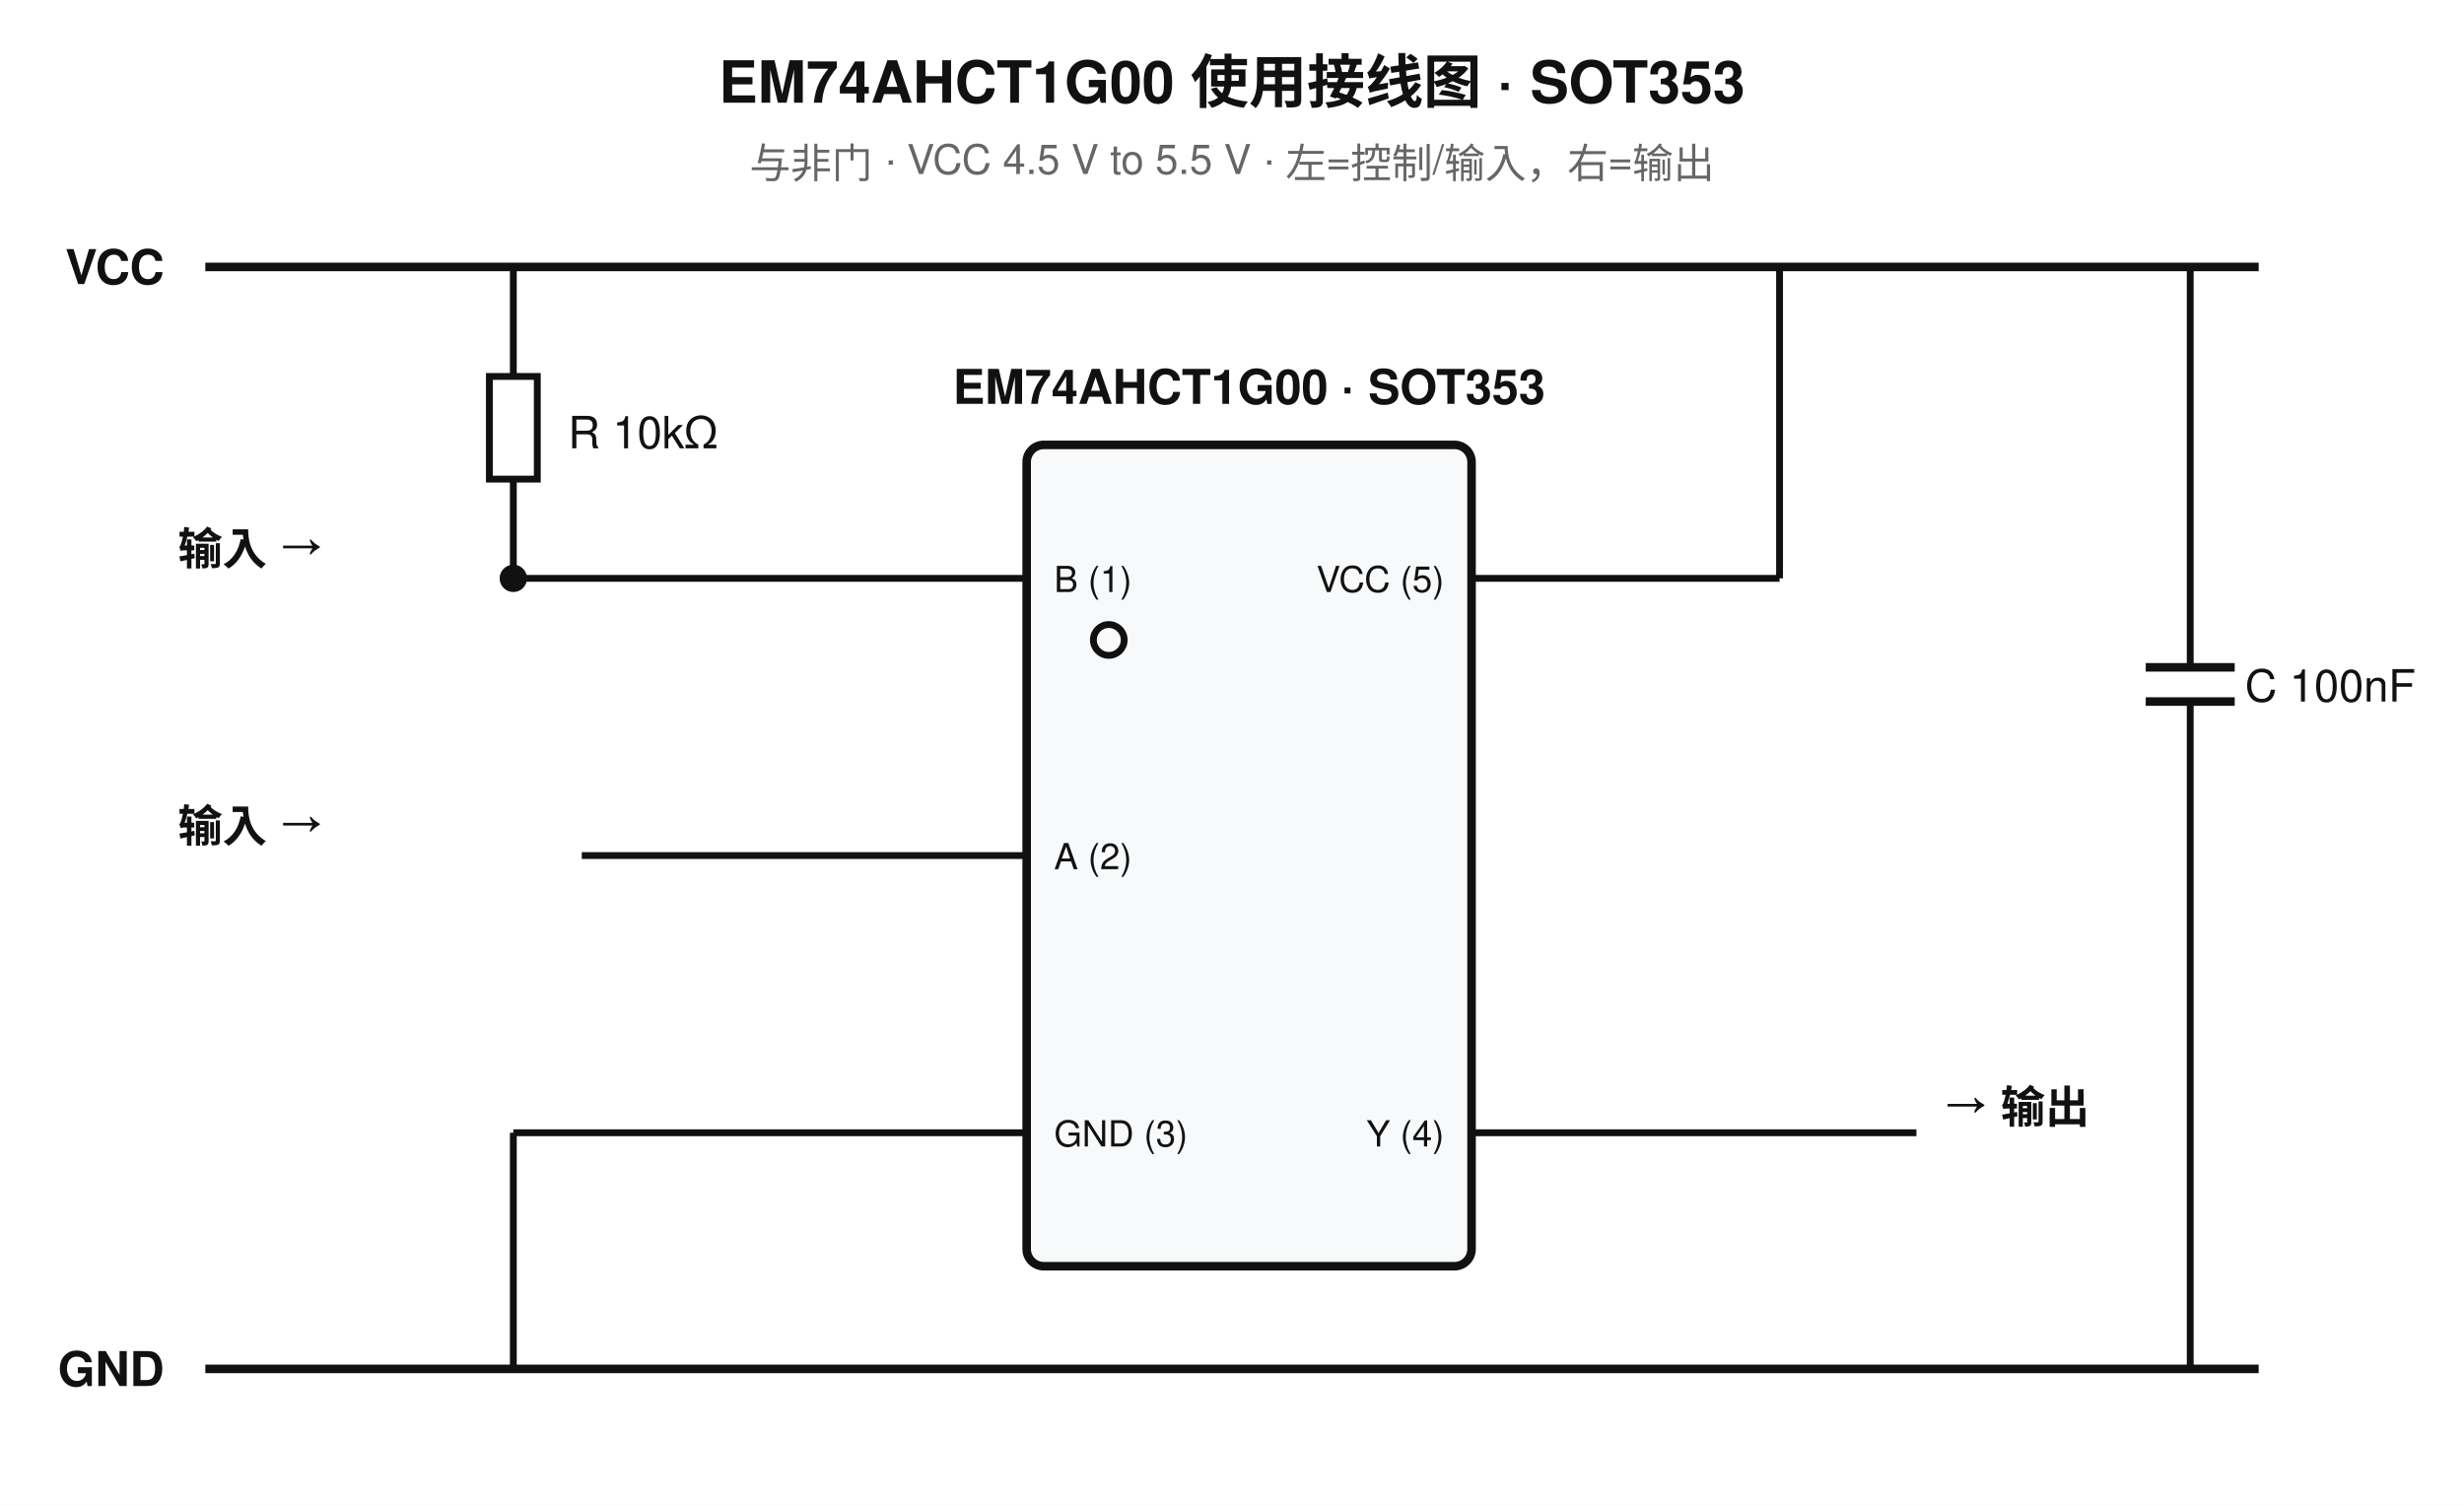
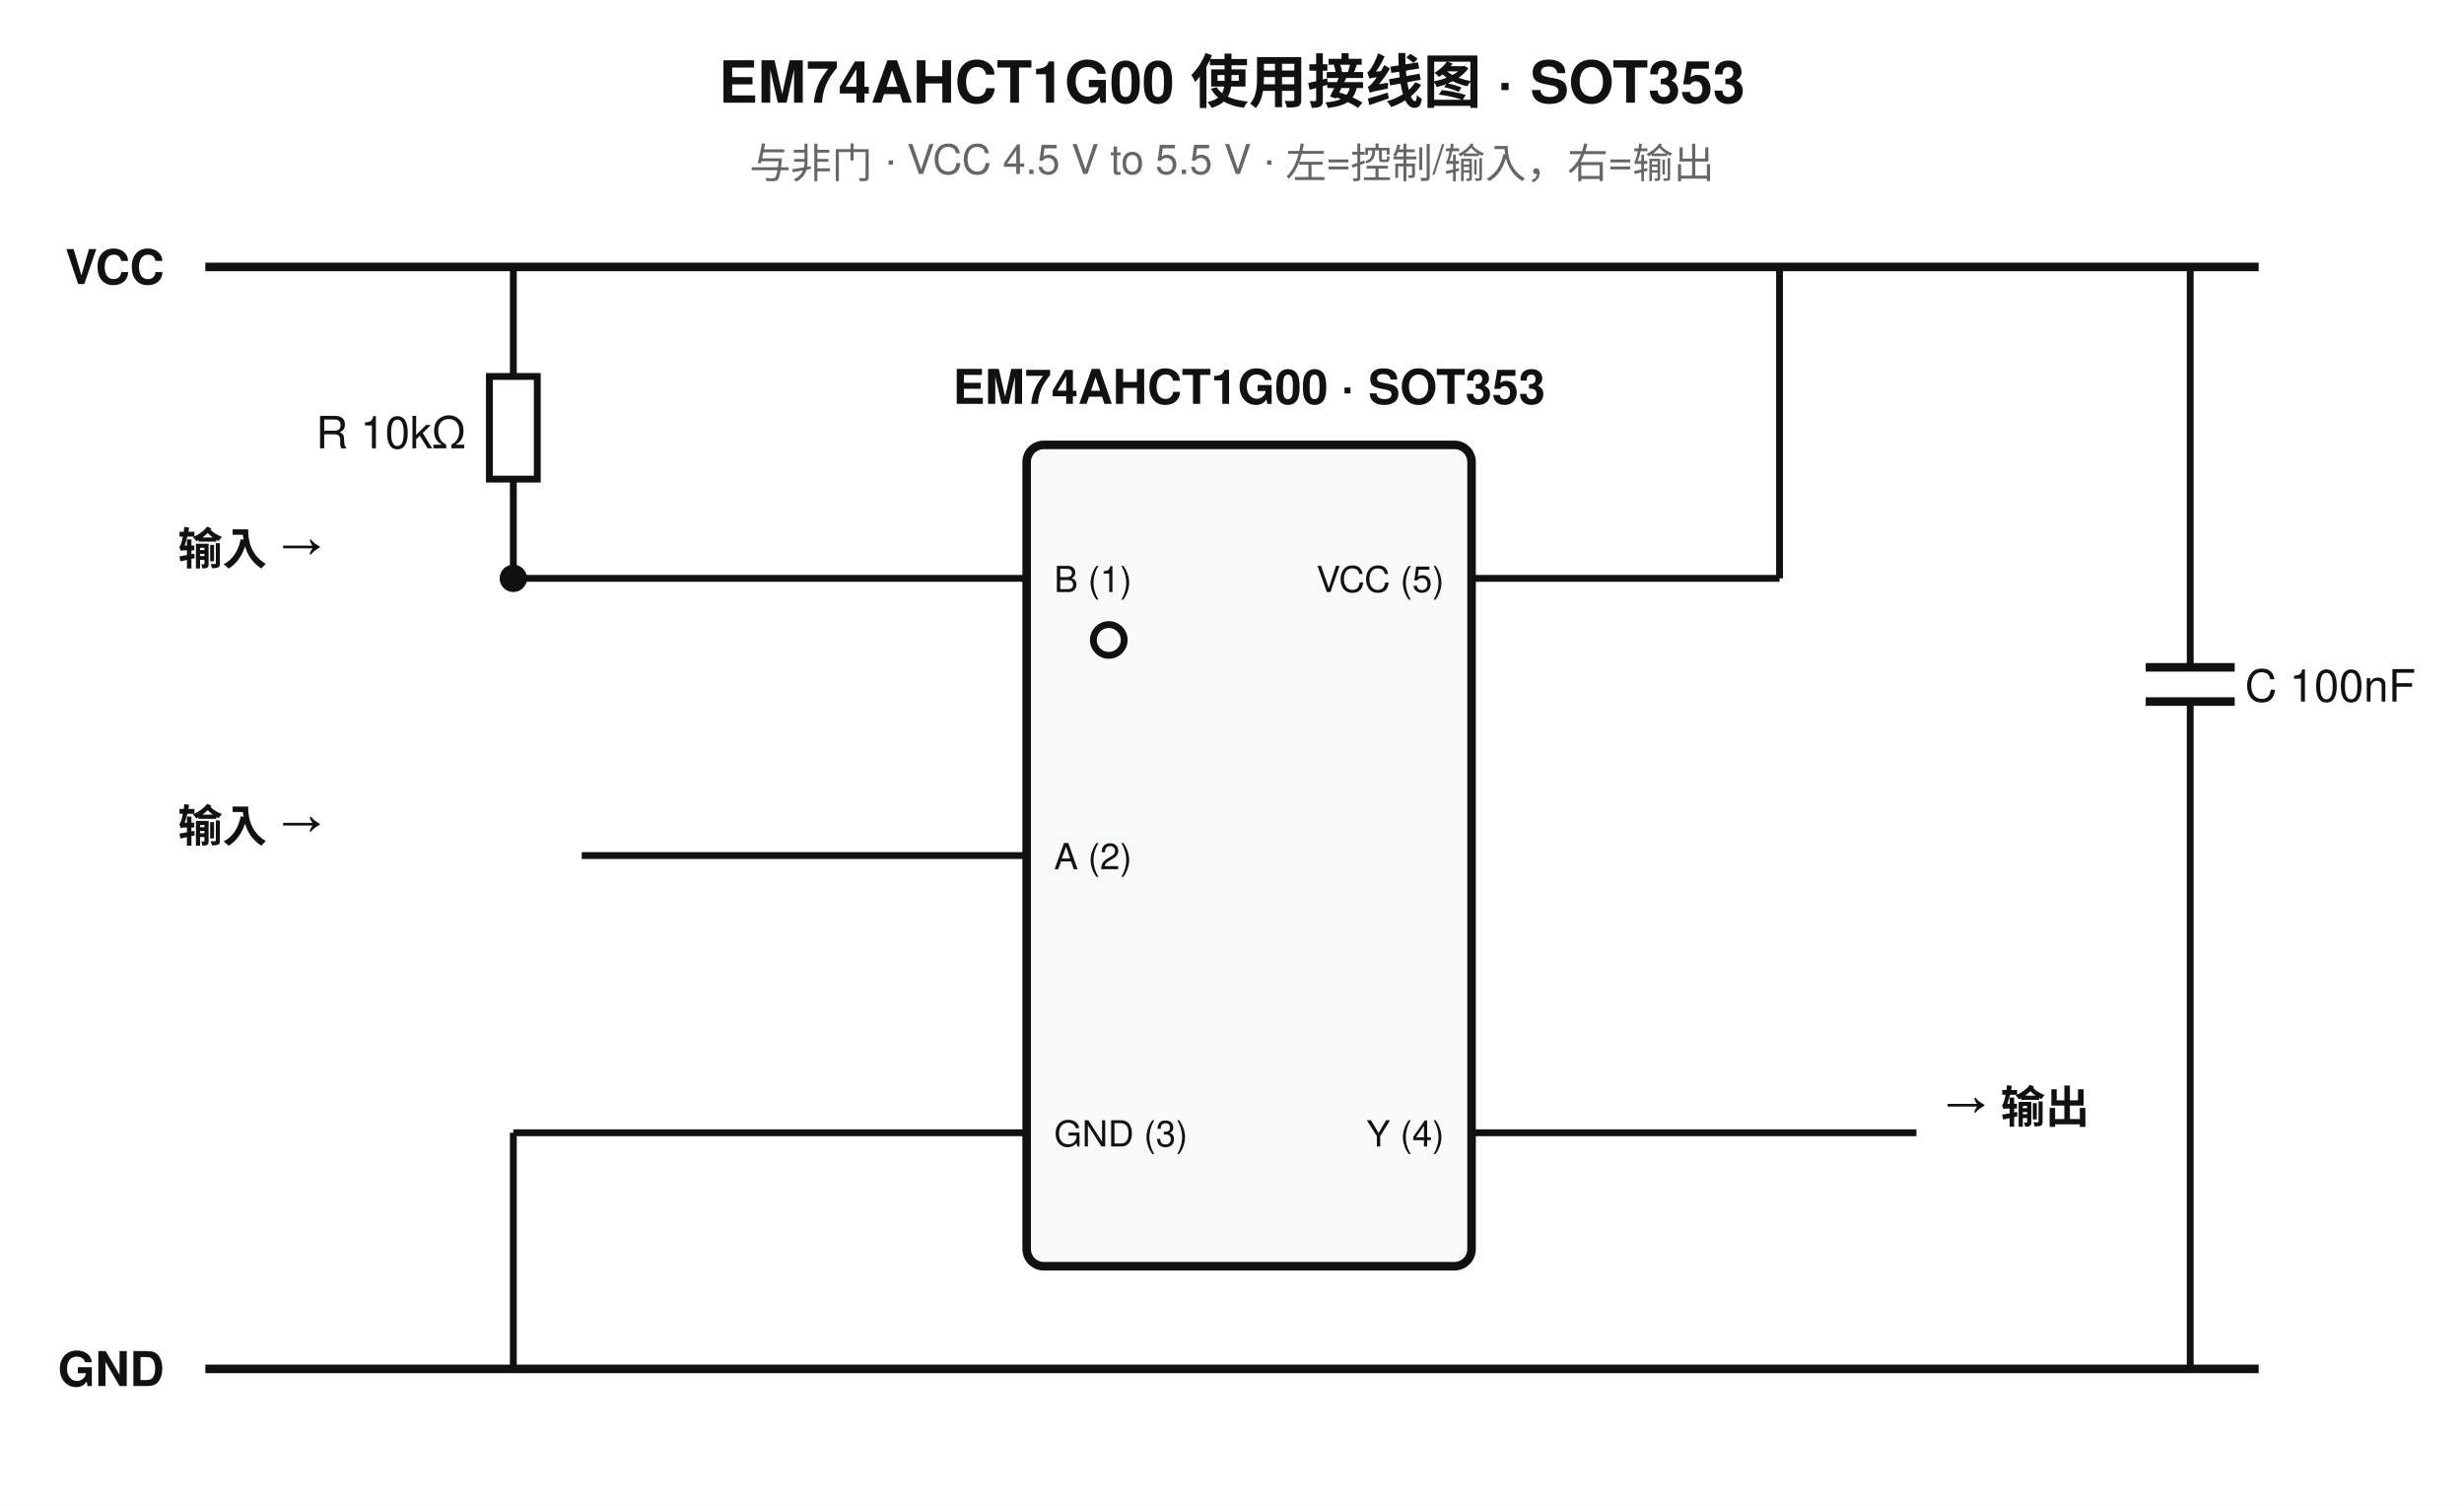
<svg xmlns="http://www.w3.org/2000/svg" viewBox="0 0 720 440" font-family="Helvetica,Arial,sans-serif">
  <rect width="720" height="440" fill="#fff" />
  <text x="360" y="30" text-anchor="middle" font-size="17" font-weight="bold" fill="#111">EM74AHCT1G00 使用接线图 · SOT353</text>
  <text x="360" y="52" text-anchor="middle" font-size="12" fill="#666">与非门 · VCC 4.5 V to 5.5 V · 左=控制/输入，右=输出</text>
  <line x1="60" y1="78" x2="660" y2="78" stroke="#111" stroke-width="2.5" />
  <text x="48" y="83" text-anchor="end" font-size="14" font-weight="bold" fill="#111">VCC</text>
  <line x1="60" y1="400" x2="660" y2="400" stroke="#111" stroke-width="2.5" />
  <text x="48" y="405" text-anchor="end" font-size="14" font-weight="bold" fill="#111">GND</text>
  <text x="365" y="118" text-anchor="middle" font-size="14" font-weight="bold" fill="#111">EM74AHCT1G00 · SOT353</text>
  <rect x="300" y="130" width="130" height="240" rx="5" fill="#f7f9fb" stroke="#111" stroke-width="2.5" />
  <text x="308" y="173.0" font-size="10.5" fill="#111">B (1)</text>
  <line x1="300" y1="169.0" x2="150" y2="169.0" stroke="#111" stroke-width="2" />
  <line x1="150" y1="78" x2="150" y2="110.0" stroke="#111" stroke-width="2" />
  <rect x="143" y="110.0" width="14" height="30" fill="#fff" stroke="#111" stroke-width="2" />
  <line x1="150" y1="140.0" x2="150" y2="169.0" stroke="#111" stroke-width="2" />
  <circle cx="150" cy="169.0" r="4" fill="#111" />
-   <text x="166" y="131.0" font-size="13" fill="#111">R 10kΩ</text>
+   <text x="136" y="131.0" text-anchor="end" font-size="13" fill="#111">R 10kΩ</text>
  <text x="52" y="165.0" font-size="13" font-weight="bold" fill="#111">输入 →</text>
  <text x="308" y="254.0" font-size="10.5" fill="#111">A (2)</text>
  <line x1="300" y1="250.0" x2="170" y2="250.0" stroke="#111" stroke-width="2" />
  <text x="52" y="246.0" font-size="13" font-weight="bold" fill="#111">输入 →</text>
  <text x="308" y="335.0" font-size="10.5" fill="#111">GND (3)</text>
  <line x1="300" y1="331.0" x2="150" y2="331.0" stroke="#111" stroke-width="2" />
  <line x1="150" y1="331.0" x2="150" y2="400" stroke="#111" stroke-width="2" />
  <text x="422" y="173.0" text-anchor="end" font-size="10.5" fill="#111">VCC (5)</text>
  <line x1="430" y1="169.0" x2="520" y2="169.0" stroke="#111" stroke-width="2" />
  <line x1="520" y1="169.0" x2="520" y2="78" stroke="#111" stroke-width="2" />
  <text x="422" y="335.0" text-anchor="end" font-size="10.5" fill="#111">Y (4)</text>
  <line x1="430" y1="331.0" x2="560" y2="331.0" stroke="#111" stroke-width="2" />
  <text x="568" y="327.0" font-size="13" font-weight="bold" fill="#111">→ 输出</text>
  <circle cx="324" cy="187.0" r="4.5" fill="none" stroke="#111" stroke-width="2" />
  <text x="656" y="205" font-size="13" fill="#111">C 100nF</text>
  <line x1="640" y1="78" x2="640" y2="195" stroke="#111" stroke-width="2" />
  <line x1="627" y1="195" x2="653" y2="195" stroke="#111" stroke-width="2.5" />
  <line x1="627" y1="205" x2="653" y2="205" stroke="#111" stroke-width="2.5" />
  <line x1="640" y1="205" x2="640" y2="400" stroke="#111" stroke-width="2" />
</svg>
